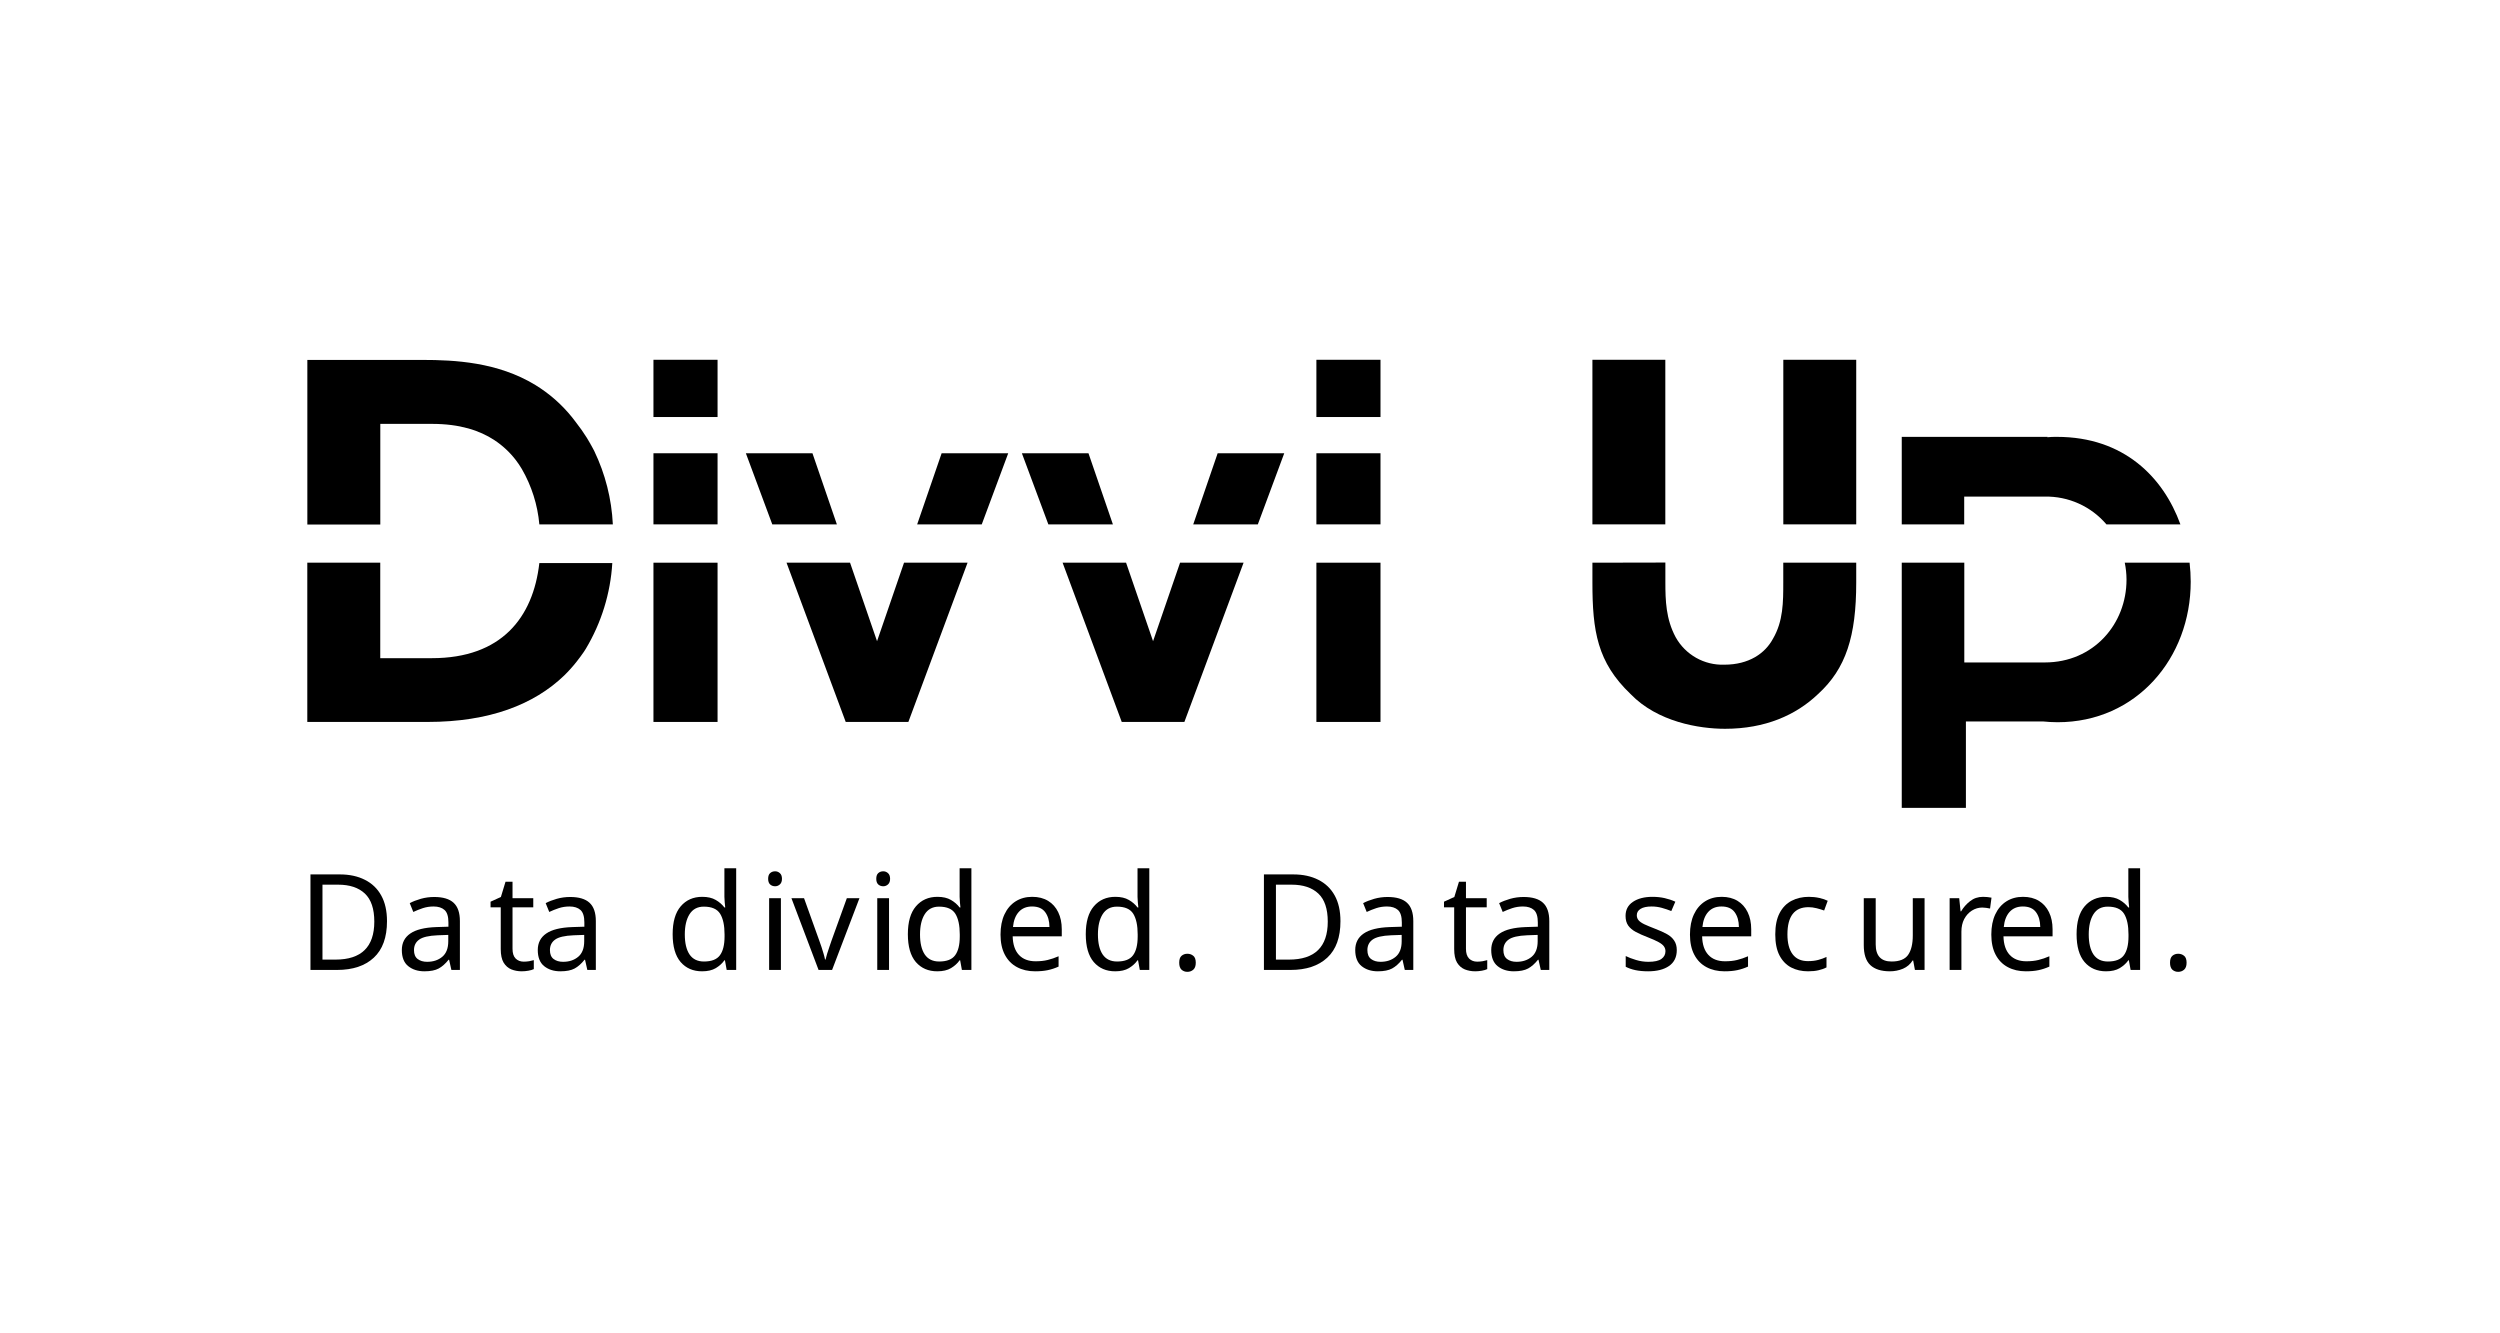
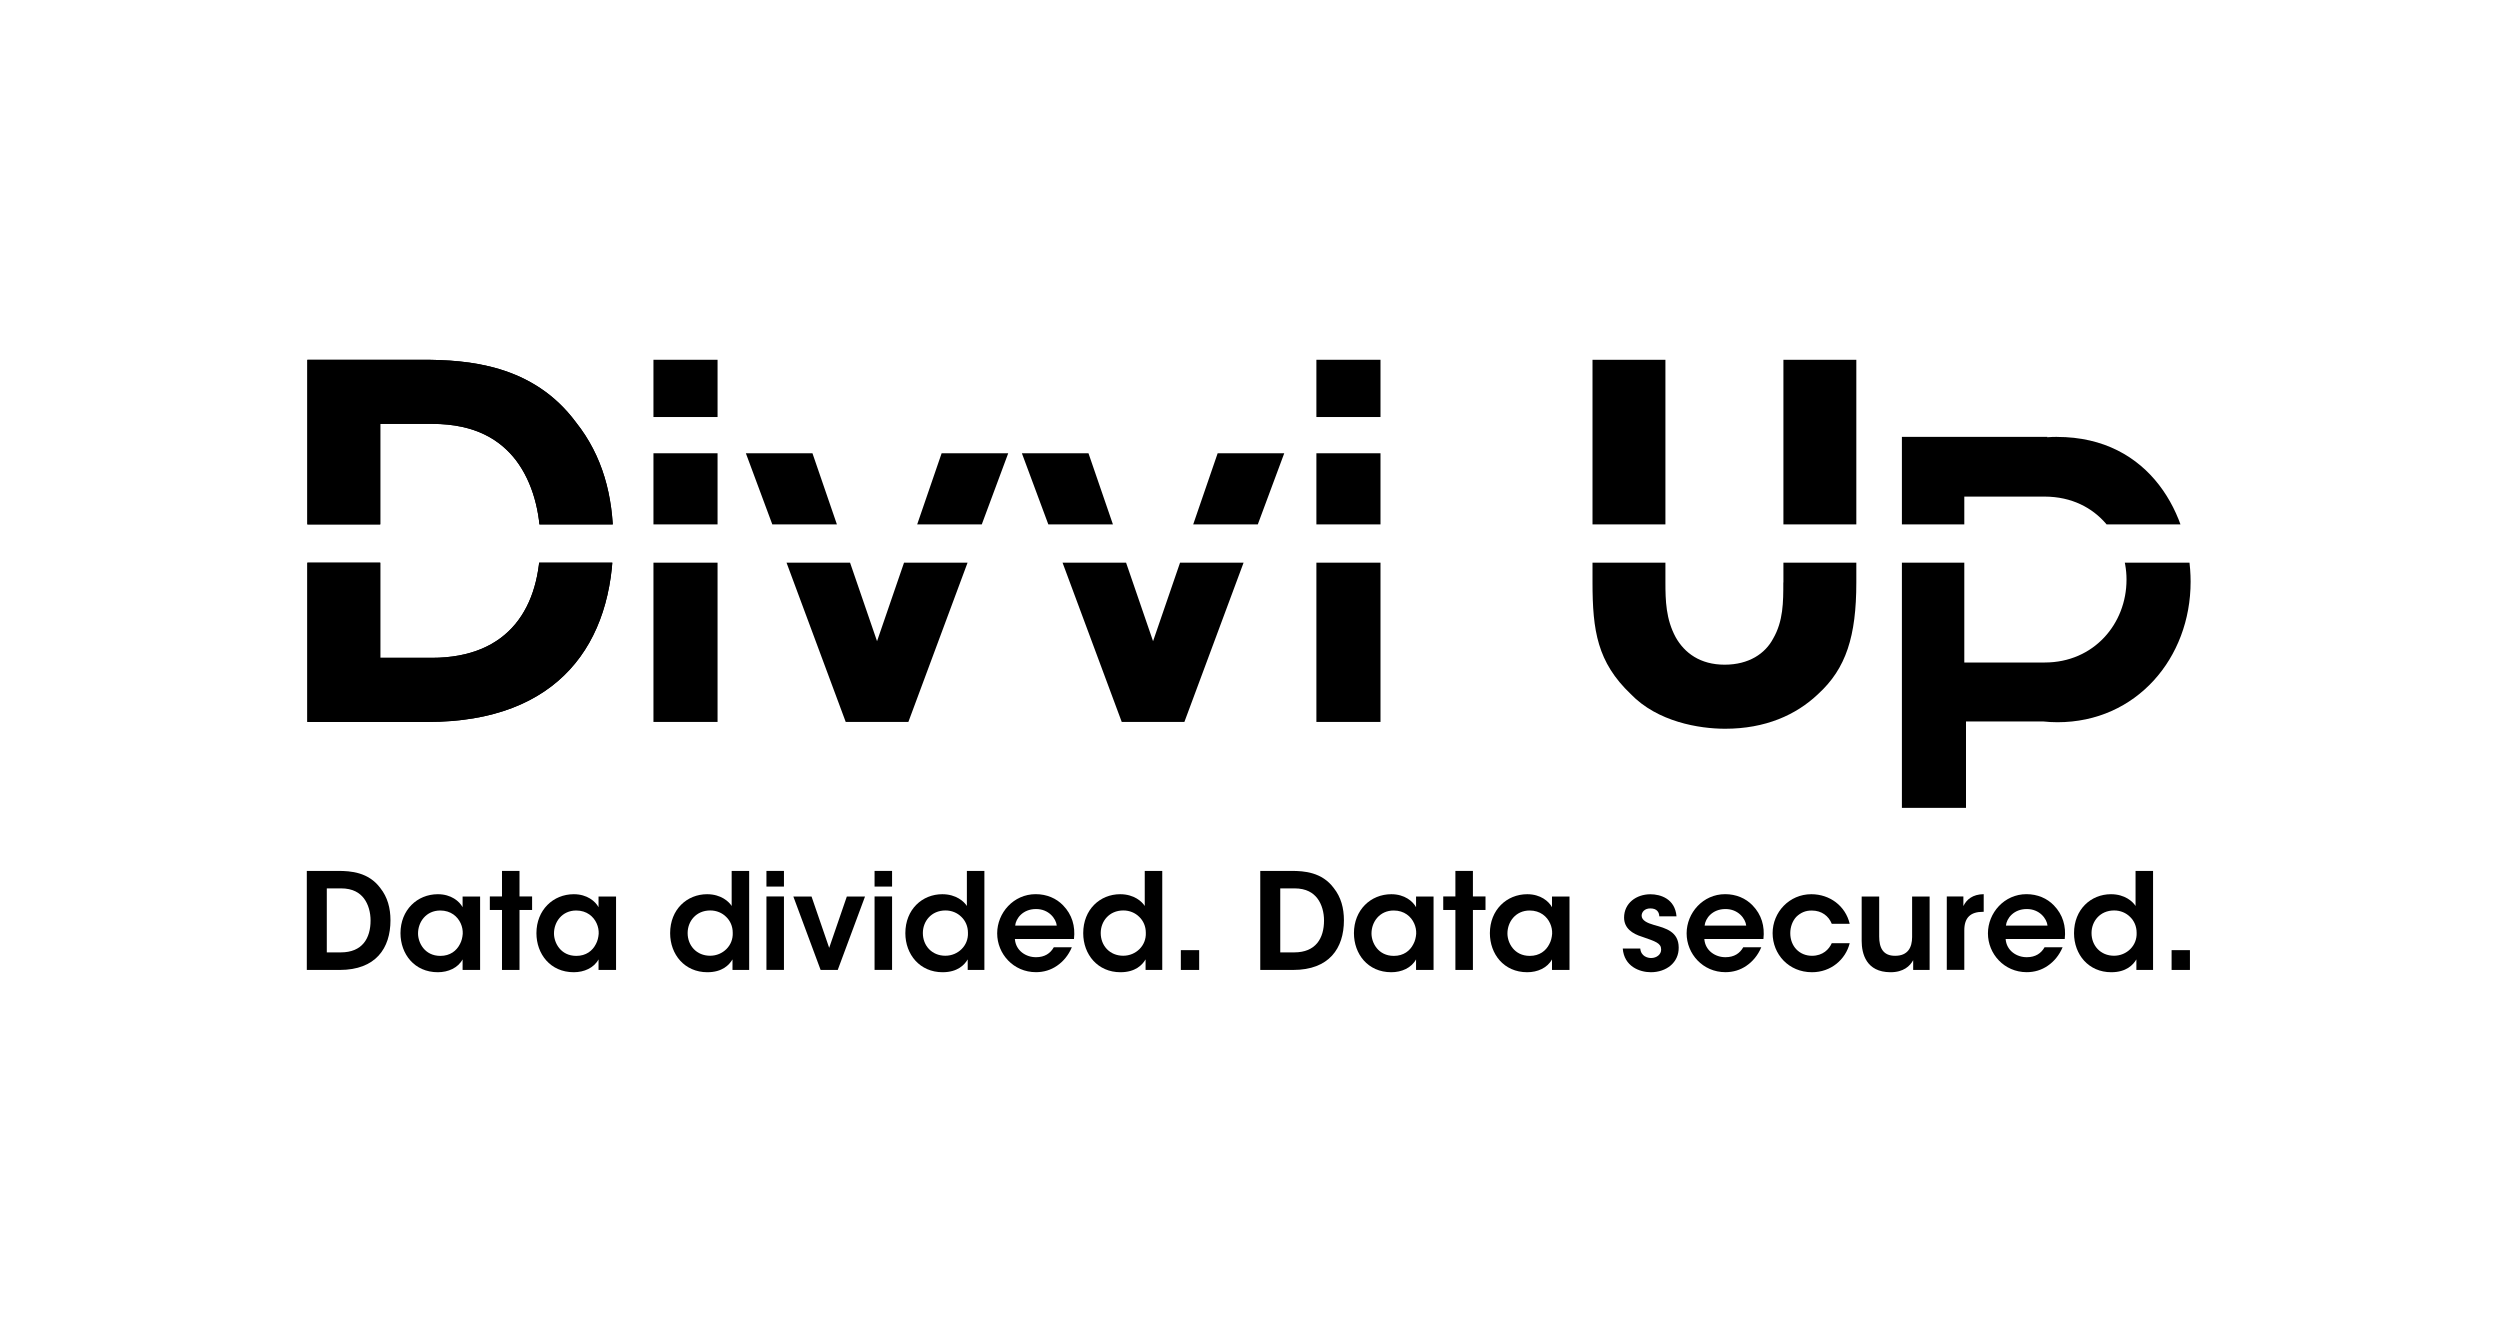
<svg xmlns="http://www.w3.org/2000/svg" id="artwork" viewBox="0 0 514 274">
  <defs>
-     <style>.cls-1{font-size:27.51px;font-family:ITCAvantGardeStd-Demi, ITC Avant Garde Gothic Std;font-weight:300;letter-spacing:0em;}.cls-2{letter-spacing:0em;}.cls-3{letter-spacing:-0.01em;}.cls-4{letter-spacing:0em;}.cls-5{letter-spacing:0em;}.cls-6{letter-spacing:-0.01em;}.cls-7{letter-spacing:-0.01em;}.cls-8{letter-spacing:0em;}.cls-9{letter-spacing:0em;}.cls-10{letter-spacing:0em;}.cls-11{letter-spacing:-0.01em;}.cls-12{letter-spacing:0em;}.cls-13{letter-spacing:0em;}.cls-14{letter-spacing:-0.01em;}.cls-15{letter-spacing:0em;}.cls-16{letter-spacing:-0.01em;}.cls-17{letter-spacing:0em;}</style>
+     <style>
+ 			.cls-1{fill:none;}.cls-2{clip-path:url(#clippath);}.cls-3{fill:#000000;}.cls-4{fill:#000000;}.cls-5{fill:#000;}.cls-6{fill:#000000;}.cls-7{clip-path:url(#clippath-1);}
+ 		</style>
+     <clipPath id="clippath">
+       <rect class="cls-1" x="46.8" y="54.97" width="422.31" height="52.85" />
+     </clipPath>
+     <clipPath id="clippath-1">
+       <rect class="cls-1" x="46.8" y="115.69" width="422.31" height="53.85" />
+     </clipPath>
  </defs>
-   <text class="cls-1" transform="translate(61.16 199.42)">D<tspan class="cls-2" x="20.19" y="0">a</tspan>
-     <tspan class="cls-3" x="39.26" y="0">t</tspan>
-     <tspan class="cls-4" x="48.14" y="0">a </tspan>
-     <tspan class="cls-5" x="75.62" y="0">d</tspan>
-     <tspan class="cls-6" x="94.63" y="0">i</tspan>
-     <tspan class="cls-7" x="101.56" y="0">v</tspan>
-     <tspan class="cls-8" x="116.86" y="0">i</tspan>
-     <tspan class="cls-9" x="123.98" y="0">d</tspan>
-     <tspan class="cls-10" x="143.03" y="0">e</tspan>
-     <tspan class="cls-11" x="160.56" y="0">d</tspan>
-     <tspan class="cls-4" x="179.3" y="0">. </tspan>
-     <tspan x="196.03" y="0">D</tspan>
-     <tspan class="cls-2" x="216.21" y="0">a</tspan>
-     <tspan class="cls-3" x="235.29" y="0">t</tspan>
-     <tspan class="cls-4" x="244.17" y="0">a </tspan>
-     <tspan class="cls-12" x="271.65" y="0">s</tspan>
-     <tspan class="cls-13" x="284.78" y="0">e</tspan>
-     <tspan class="cls-14" x="302.32" y="0">c</tspan>
-     <tspan class="cls-15" x="319.86" y="0">u</tspan>
-     <tspan class="cls-16" x="337.34" y="0">r</tspan>
-     <tspan class="cls-10" x="346.74" y="0">e</tspan>
-     <tspan class="cls-11" x="364.27" y="0">d</tspan>
-     <tspan class="cls-17" x="383.01" y="0">.</tspan>
-   </text>
-   <path d="M126,107.81h0a39.13,39.13,0,0,0-3.82-15.08A39.13,39.13,0,0,1,126,107.81Z" />
-   <rect x="78.18" y="87.15" height="20.66" />
-   <path d="M101.63,90.48a18.13,18.13,0,0,1,4.43,4.12A18.13,18.13,0,0,0,101.63,90.48Z" />
-   <path d="M120.65,90c.32.53.63,1.06.93,1.6C121.28,91.07,121,90.54,120.65,90Z" />
-   <rect x="134.35" y="73.97" width="13.18" height="11.77" />
-   <rect x="134.35" y="93.19" width="13.18" height="14.62" />
-   <polygon points="167.04 93.19 153.35 93.19 158.78 107.81 172.06 107.81 167.04 93.19" />
-   <polygon points="188.57 107.81 201.85 107.81 207.29 93.19 193.6 93.19 188.57 107.81" />
-   <polygon points="223.79 93.19 210.1 93.19 215.54 107.81 228.81 107.81 223.79 93.19" />
-   <polygon points="245.33 107.81 258.61 107.81 264.04 93.19 250.35 93.19 245.33 107.81" />
-   <rect x="270.65" y="73.97" width="13.18" height="11.77" />
-   <rect x="270.65" y="93.19" width="13.18" height="14.62" />
-   <rect x="327.4" y="73.97" width="14.99" height="33.84" />
-   <rect x="366.65" y="73.97" width="14.99" height="33.84" />
-   <path d="M422.92,89.82c-.7,0-1.38,0-2,.08l.06-.08H391v12.12h0v5.87h12.84V102.1h16.55a16.23,16.23,0,0,1,12.69,5.71h15.21C444.8,98.17,436.7,89.82,422.92,89.82Z" />
-   <path d="M121.58,91.61c-.3-.54-.61-1.07-.93-1.6a35.32,35.32,0,0,0-2.22-3.16,29.3,29.3,0,0,0-7.37-7.06c-.33-.22-.66-.44-1-.64C102.33,74.44,93.49,74,86.84,74H63.19v33.84h15V87.15H88.85c5.66,0,9.75,1.34,12.78,3.33a18.13,18.13,0,0,1,4.43,4.12,18.48,18.48,0,0,1,1.22,1.81,27.65,27.65,0,0,1,3.61,11.4H126a39.13,39.13,0,0,0-3.82-15.08C122,92.35,121.78,92,121.58,91.61Z" />
-   <path d="M120.06,133.92q-.69,1.05-1.47,2Q119.37,135,120.06,133.92Z" />
-   <path d="M125.89,115.69h0a38.9,38.9,0,0,1-5.44,17.62A38.9,38.9,0,0,0,125.89,115.69Z" />
-   <path d="M116,138.85l0,0Z" />
-   <rect x="78.18" y="115.69" height="19.56" />
-   <rect x="134.35" y="115.69" width="13.18" height="32.74" />
-   <polygon points="173.88 148.43 186.76 148.43 198.93 115.69 185.87 115.69 180.32 131.83 174.77 115.69 161.71 115.69 173.88 148.43" />
-   <polygon points="230.63 148.43 243.51 148.43 255.68 115.69 242.62 115.69 237.07 131.83 231.52 115.69 218.47 115.69 230.63 148.43" />
-   <rect x="270.65" y="115.69" width="13.18" height="32.74" />
-   <path d="M327.4,115.69v4.07c0,10,1,16.4,7.85,22.94,5.53,5.73,14.09,7.14,19.42,7.14,8.25,0,14.59-2.81,19.12-7.14,5.74-5.23,7.85-11.88,7.85-22.94v-4.07h-15v4.07c0,4,0,7.95-2.12,11.57-1.61,3-4.93,5.33-10,5.33A11,11,0,0,1,344.51,131c-2-3.73-2.11-7.55-2.11-11.27v-4.07Z" />
-   <path d="M437.21,119.11v.09c0,9.06-6.74,17-16.8,17H403.86V115.69H391V166.1h13.19V148.33h15.85c.95.09,1.92.16,3,.16,16.2,0,27.37-13.18,27.37-28.88a34.76,34.76,0,0,0-.23-3.92H436.85A17.35,17.35,0,0,1,437.21,119.11Z" />
-   <path d="M116,138.88l0,0a29.39,29.39,0,0,0,2.59-2.89q.78-1,1.47-2c.13-.2.27-.4.39-.61a38.9,38.9,0,0,0,5.44-17.62h-15c-1.28,11.23-7.8,19.56-22.09,19.56H78.18V115.69h-15v32.74H87.94C100.63,148.43,109.8,144.85,116,138.88Z" />
+   <g class="cls-2">
+     <g>
+       <path class="cls-6" d="M86.84,73.97h-23.65v74.46h24.75c27.07,0,38.14-16.3,38.14-37.33,0-9.16-2.21-17.41-7.65-24.25-8.85-11.97-22.34-12.88-31.6-12.88Zm1.91,61.28h-10.57v-48.1h10.67c9.06,0,14.09,3.42,17.21,7.45,3.52,4.63,5.03,10.87,5.03,16.7,0,13.38-6.24,23.95-22.34,23.95Z" />
+       <rect class="cls-3" x="134.35" y="73.97" width="13.18" height="11.77" />
+       <rect class="cls-3" x="134.35" y="93.19" width="13.18" height="55.24" />
+       <polygon class="cls-3" points="180.32 131.83 167.04 93.19 153.35 93.19 173.88 148.43 186.76 148.43 207.29 93.19 193.6 93.19 180.32 131.83" />
+       <polygon class="cls-3" points="237.07 131.83 223.79 93.19 210.1 93.19 230.63 148.43 243.51 148.43 264.04 93.19 250.35 93.19 237.07 131.83" />
+       <rect class="cls-3" x="270.65" y="73.97" width="13.18" height="11.77" />
+       <rect class="cls-3" x="270.65" y="93.19" width="13.18" height="55.24" />
+       <path class="cls-3" d="M366.65,119.76c0,4.02,0,7.95-2.11,11.57-1.61,3.02-4.93,5.33-9.96,5.33s-8.25-2.42-10.06-5.64c-2.01-3.72-2.11-7.55-2.11-11.27v-45.78h-14.99v45.78c0,9.96,1.01,16.4,7.85,22.94,5.53,5.74,14.09,7.14,19.42,7.14,8.25,0,14.59-2.82,19.12-7.14,5.74-5.23,7.85-11.87,7.85-22.94v-45.78h-14.99v45.78Z" />
+       <path class="cls-3" d="M422.92,89.82c-.7,0-1.37,.03-2.04,.08l.07-.08h-29.92v12.12h0v64.16h13.18v-17.77h15.85c.95,.1,1.93,.16,2.96,.16,16.2,0,27.37-13.18,27.37-28.88,0-13.38-8.15-29.78-27.47-29.78Zm14.29,29.38c0,9.06-6.74,17.01-16.8,17.01h-16.55v-34.11h16.55c11.1,.05,16.8,9.07,16.8,17.01v.09Z" />
+       <path class="cls-3" d="M63.19,73.97h23.65c9.26,0,22.74,.91,31.6,12.88,5.43,6.84,7.65,15.09,7.65,24.25,0,21.03-11.07,37.33-38.14,37.33h-24.75V73.97Zm14.99,61.28h10.57c16.1,0,22.34-10.57,22.34-23.95,0-5.84-1.51-12.07-5.03-16.7-3.12-4.02-8.15-7.45-17.21-7.45h-10.67v48.1Z" />
+     </g>
+   </g>
+   <g class="cls-7">
+     <g>
+       <path class="cls-4" d="M86.84,73.97h-23.65v74.46h24.75c27.07,0,38.14-16.3,38.14-37.33,0-9.16-2.21-17.41-7.65-24.25-8.85-11.97-22.34-12.88-31.6-12.88Zm1.91,61.28h-10.57v-48.1h10.67c9.06,0,14.09,3.42,17.21,7.45,3.52,4.63,5.03,10.87,5.03,16.7,0,13.38-6.24,23.95-22.34,23.95Z" />
+       <rect class="cls-4" x="134.35" y="73.97" width="13.18" height="11.77" />
+       <rect class="cls-5" x="134.35" y="93.19" width="13.18" height="55.24" />
+       <polygon class="cls-5" points="180.32 131.83 167.04 93.19 153.35 93.19 173.88 148.43 186.76 148.43 207.29 93.19 193.6 93.19 180.32 131.83" />
+       <polygon class="cls-5" points="237.07 131.83 223.79 93.19 210.1 93.19 230.63 148.43 243.51 148.43 264.04 93.19 250.35 93.19 237.07 131.83" />
+       <rect class="cls-4" x="270.65" y="73.97" width="13.18" height="11.77" />
+       <rect class="cls-5" x="270.65" y="93.19" width="13.18" height="55.24" />
+       <path class="cls-5" d="M366.65,119.76c0,4.02,0,7.95-2.11,11.57-1.61,3.02-4.93,5.33-9.96,5.33s-8.25-2.42-10.06-5.64c-2.01-3.72-2.11-7.55-2.11-11.27v-45.78h-14.99v45.78c0,9.96,1.01,16.4,7.85,22.94,5.53,5.74,14.09,7.14,19.42,7.14,8.25,0,14.59-2.82,19.12-7.14,5.74-5.23,7.85-11.87,7.85-22.94v-45.78h-14.99v45.78Z" />
+       <path class="cls-5" d="M422.92,89.82c-.7,0-1.37,.03-2.04,.08l.07-.08h-29.92v12.12h0v64.16h13.18v-17.77h15.85c.95,.1,1.93,.16,2.96,.16,16.2,0,27.37-13.18,27.37-28.88,0-13.38-8.15-29.78-27.47-29.78Zm14.29,29.38c0,9.06-6.74,17.01-16.8,17.01h-16.55v-34.11h16.55c11.1,.05,16.8,9.07,16.8,17.01v.09Z" />
+       <path class="cls-5" d="M63.19,73.97h23.65c9.26,0,22.74,.91,31.6,12.88,5.43,6.84,7.65,15.09,7.65,24.25,0,21.03-11.07,37.33-38.14,37.33h-24.75V73.97Zm14.99,61.28h10.57c16.1,0,22.34-10.57,22.34-23.95,0-5.84-1.51-12.07-5.03-16.7-3.12-4.02-8.15-7.45-17.21-7.45h-10.67v48.1Z" />
+     </g>
+   </g>
+   <g>
+     <path class="cls-3" d="M63.09,179.06h6.46c2.53,0,6.22,.25,8.64,3.52,1.49,1.87,2.09,4.13,2.09,6.63,0,5.75-3.03,10.21-10.43,10.21h-6.77v-20.36Zm4.1,16.75h2.89c4.4,0,6.11-2.89,6.11-6.55,0-1.6-.41-3.3-1.38-4.57-.85-1.1-2.23-2.04-4.7-2.04h-2.92v13.15Z" />
+     <path class="cls-3" d="M98.71,199.42h-3.6v-2.17c-.96,1.76-2.97,2.64-5.09,2.64-4.84,0-7.68-3.77-7.68-8.03,0-4.76,3.44-8.01,7.68-8.01,2.75,0,4.43,1.46,5.09,2.67v-2.2h3.6v15.1Zm-12.76-7.48c0,1.87,1.35,4.59,4.59,4.59,2.01,0,3.33-1.05,4.02-2.42,.36-.66,.52-1.38,.58-2.12,.03-.72-.11-1.46-.41-2.12-.63-1.43-2.04-2.67-4.21-2.67-2.92,0-4.57,2.37-4.57,4.7v.03Z" />
+     <path class="cls-3" d="M103.21,187.09h-2.5v-2.78h2.5v-5.25h3.6v5.25h2.59v2.78h-2.59v12.33h-3.6v-12.33Z" />
+     <path class="cls-3" d="M126.66,199.42h-3.6v-2.17c-.96,1.76-2.97,2.64-5.09,2.64-4.84,0-7.68-3.77-7.68-8.03,0-4.76,3.44-8.01,7.68-8.01,2.75,0,4.43,1.46,5.09,2.67v-2.2h3.6v15.1Zm-12.76-7.48c0,1.87,1.35,4.59,4.59,4.59,2.01,0,3.33-1.05,4.02-2.42,.36-.66,.52-1.38,.58-2.12,.03-.72-.11-1.46-.41-2.12-.63-1.43-2.04-2.67-4.21-2.67-2.92,0-4.57,2.37-4.57,4.7v.03Z" />
+     <path class="cls-3" d="M154.04,199.42h-3.44v-2.17c-.66,1.13-2.09,2.64-5.17,2.64-4.65,0-7.65-3.63-7.65-8.03,0-4.9,3.49-8.01,7.59-8.01,2.89,0,4.51,1.54,5.06,2.42v-7.21h3.6v20.36Zm-12.66-7.57c0,2.56,1.84,4.65,4.62,4.65,1.32,0,2.5-.52,3.36-1.38s1.35-2.04,1.29-3.36c0-1.32-.52-2.45-1.35-3.25-.83-.83-1.98-1.32-3.27-1.32-2.94,0-4.65,2.26-4.65,4.62v.03Z" />
+     <path class="cls-3" d="M157.58,179.06h3.6v3.22h-3.6v-3.22Zm0,5.25h3.6v15.1h-3.6v-15.1Z" />
+     <path class="cls-3" d="M172.24,199.42h-3.52l-5.61-15.1h3.74l3.63,10.56,3.63-10.56h3.74l-5.61,15.1Z" />
+     <path class="cls-3" d="M179.81,179.06h3.6v3.22h-3.6v-3.22Zm0,5.25h3.6v15.1h-3.6v-15.1Z" />
+     <path class="cls-3" d="M202.4,199.42h-3.44v-2.17c-.66,1.13-2.09,2.64-5.17,2.64-4.65,0-7.65-3.63-7.65-8.03,0-4.9,3.49-8.01,7.59-8.01,2.89,0,4.51,1.54,5.06,2.42v-7.21h3.6v20.36Zm-12.66-7.57c0,2.56,1.84,4.65,4.62,4.65,1.32,0,2.5-.52,3.36-1.38s1.35-2.04,1.29-3.36c0-1.32-.52-2.45-1.35-3.25-.83-.83-1.98-1.32-3.27-1.32-2.94,0-4.65,2.26-4.65,4.62v.03Z" />
+     <path class="cls-3" d="M208.66,193.06c.17,2.42,2.31,3.77,4.37,3.74,1.76,0,2.94-.8,3.63-2.04h3.71c-.71,1.68-1.79,2.94-3.05,3.8-1.27,.88-2.75,1.32-4.32,1.32-4.65,0-7.98-3.77-7.98-7.98s3.36-8.06,7.92-8.06c2.26,0,4.24,.85,5.64,2.31,1.84,1.9,2.53,4.26,2.23,6.91h-12.16Zm8.61-2.75c-.14-1.43-1.65-3.44-4.29-3.41-2.67,0-4.13,1.93-4.26,3.41h8.56Z" />
+     <path class="cls-3" d="M238.97,199.42h-3.44v-2.17c-.66,1.13-2.09,2.64-5.17,2.64-4.65,0-7.65-3.63-7.65-8.03,0-4.9,3.49-8.01,7.59-8.01,2.89,0,4.51,1.54,5.06,2.42v-7.21h3.6v20.36Zm-12.66-7.57c0,2.56,1.84,4.65,4.62,4.65,1.32,0,2.5-.52,3.36-1.38s1.35-2.04,1.29-3.36c0-1.32-.52-2.45-1.35-3.25-.83-.83-1.98-1.32-3.27-1.32-2.94,0-4.65,2.26-4.65,4.62v.03Z" />
+     <path class="cls-3" d="M246.55,199.42h-3.77v-4.07h3.77v4.07Z" />
+     <path class="cls-3" d="M259.12,179.06h6.46c2.53,0,6.22,.25,8.64,3.52,1.49,1.87,2.09,4.13,2.09,6.63,0,5.75-3.03,10.21-10.43,10.21h-6.77v-20.36Zm4.1,16.75h2.89c4.4,0,6.11-2.89,6.11-6.55,0-1.6-.41-3.3-1.38-4.57-.85-1.1-2.23-2.04-4.7-2.04h-2.92v13.15Z" />
+     <path class="cls-3" d="M294.74,199.42h-3.6v-2.17c-.96,1.76-2.97,2.64-5.09,2.64-4.84,0-7.68-3.77-7.68-8.03,0-4.76,3.44-8.01,7.68-8.01,2.75,0,4.43,1.46,5.09,2.67v-2.2h3.6v15.1Zm-12.76-7.48c0,1.87,1.35,4.59,4.59,4.59,2.01,0,3.33-1.05,4.02-2.42,.36-.66,.52-1.38,.58-2.12,.03-.72-.11-1.46-.41-2.12-.63-1.43-2.04-2.67-4.21-2.67-2.92,0-4.57,2.37-4.57,4.7v.03Z" />
+     <path class="cls-3" d="M299.23,187.09h-2.5v-2.78h2.5v-5.25h3.6v5.25h2.59v2.78h-2.59v12.33h-3.6v-12.33Z" />
+     <path class="cls-3" d="M322.69,199.42h-3.6v-2.17c-.96,1.76-2.97,2.64-5.09,2.64-4.84,0-7.68-3.77-7.68-8.03,0-4.76,3.44-8.01,7.68-8.01,2.75,0,4.43,1.46,5.09,2.67v-2.2h3.6v15.1Zm-12.76-7.48c0,1.87,1.35,4.59,4.59,4.59,2.01,0,3.33-1.05,4.02-2.42,.36-.66,.52-1.38,.58-2.12,.03-.72-.11-1.46-.41-2.12-.63-1.43-2.04-2.67-4.21-2.67-2.92,0-4.57,2.37-4.57,4.7v.03Z" />
+     <path class="cls-3" d="M341.15,188.39c-.03-.8-.44-1.62-1.84-1.62-1.21,0-1.79,.77-1.79,1.51,.03,.96,1.13,1.49,2.56,1.9,2.42,.66,5.04,1.38,5.06,4.62,.05,3.11-2.56,5.09-5.72,5.09-2.34,0-5.5-1.21-5.78-4.87h3.6c.14,1.62,1.54,1.95,2.23,1.95,1.13,0,2.09-.74,2.06-1.76,0-1.29-1.13-1.65-3.91-2.61-2.04-.63-3.69-1.76-3.71-3.93,0-2.97,2.5-4.81,5.42-4.81,2.04,0,5.06,.91,5.36,4.54h-3.55Z" />
+     <path class="cls-3" d="M350.41,193.06c.17,2.42,2.31,3.77,4.37,3.74,1.76,0,2.94-.8,3.63-2.04h3.71c-.71,1.68-1.79,2.94-3.05,3.8-1.27,.88-2.75,1.32-4.32,1.32-4.65,0-7.98-3.77-7.98-7.98s3.36-8.06,7.92-8.06c2.26,0,4.24,.85,5.64,2.31,1.84,1.9,2.53,4.26,2.23,6.91h-12.16Zm8.61-2.75c-.14-1.43-1.65-3.44-4.29-3.41-2.67,0-4.13,1.93-4.26,3.41h8.56Z" />
+     <path class="cls-3" d="M380.3,193.92c-.85,3.36-3.85,5.97-7.76,5.97-4.79,0-8.09-3.71-8.09-8.03s3.44-8.01,7.95-8.01c3.8,0,7.02,2.39,7.9,6.08h-3.69c-.63-1.6-2.09-2.72-4.07-2.72-1.32-.03-2.34,.44-3.22,1.29-.77,.83-1.24,2.04-1.24,3.36,0,2.72,1.9,4.65,4.46,4.65,2.26,0,3.52-1.35,4.07-2.59h3.69Z" />
+     <path class="cls-3" d="M396.73,199.42h-3.38v-2.01c-.63,1.18-1.98,2.5-4.7,2.48-4.95-.03-5.89-3.8-5.89-6.44v-9.13h3.6v8.23c0,2.23,.74,3.99,3.3,3.96,2.59,0,3.47-1.71,3.47-3.85v-8.34h3.6v15.1Z" />
+     <path class="cls-3" d="M400.26,184.31h3.41v1.98c.66-1.35,1.9-2.42,4.18-2.45v3.63h-.17c-2.53,0-3.82,1.18-3.82,3.8v8.14h-3.6v-15.1Z" />
+     <path class="cls-3" d="M412.36,193.06c.17,2.42,2.31,3.77,4.37,3.74,1.76,0,2.94-.8,3.63-2.04h3.71c-.71,1.68-1.79,2.94-3.05,3.8-1.27,.88-2.75,1.32-4.32,1.32-4.65,0-7.98-3.77-7.98-7.98s3.36-8.06,7.92-8.06c2.26,0,4.24,.85,5.64,2.31,1.84,1.9,2.53,4.26,2.23,6.91h-12.16Zm8.61-2.75c-.14-1.43-1.65-3.44-4.29-3.41-2.67,0-4.13,1.93-4.26,3.41h8.56Z" />
+     <path class="cls-3" d="M442.68,199.42h-3.44v-2.17c-.66,1.13-2.09,2.64-5.17,2.64-4.65,0-7.65-3.63-7.65-8.03,0-4.9,3.49-8.01,7.59-8.01,2.89,0,4.51,1.54,5.06,2.42v-7.21h3.6v20.36Zm-12.66-7.57c0,2.56,1.84,4.65,4.62,4.65,1.32,0,2.5-.52,3.36-1.38s1.35-2.04,1.29-3.36c0-1.32-.52-2.45-1.35-3.25-.83-.83-1.98-1.32-3.27-1.32-2.94,0-4.65,2.26-4.65,4.62v.03Z" />
+     <path class="cls-3" d="M450.25,199.42h-3.77v-4.07h3.77v4.07Z" />
+   </g>
</svg>
